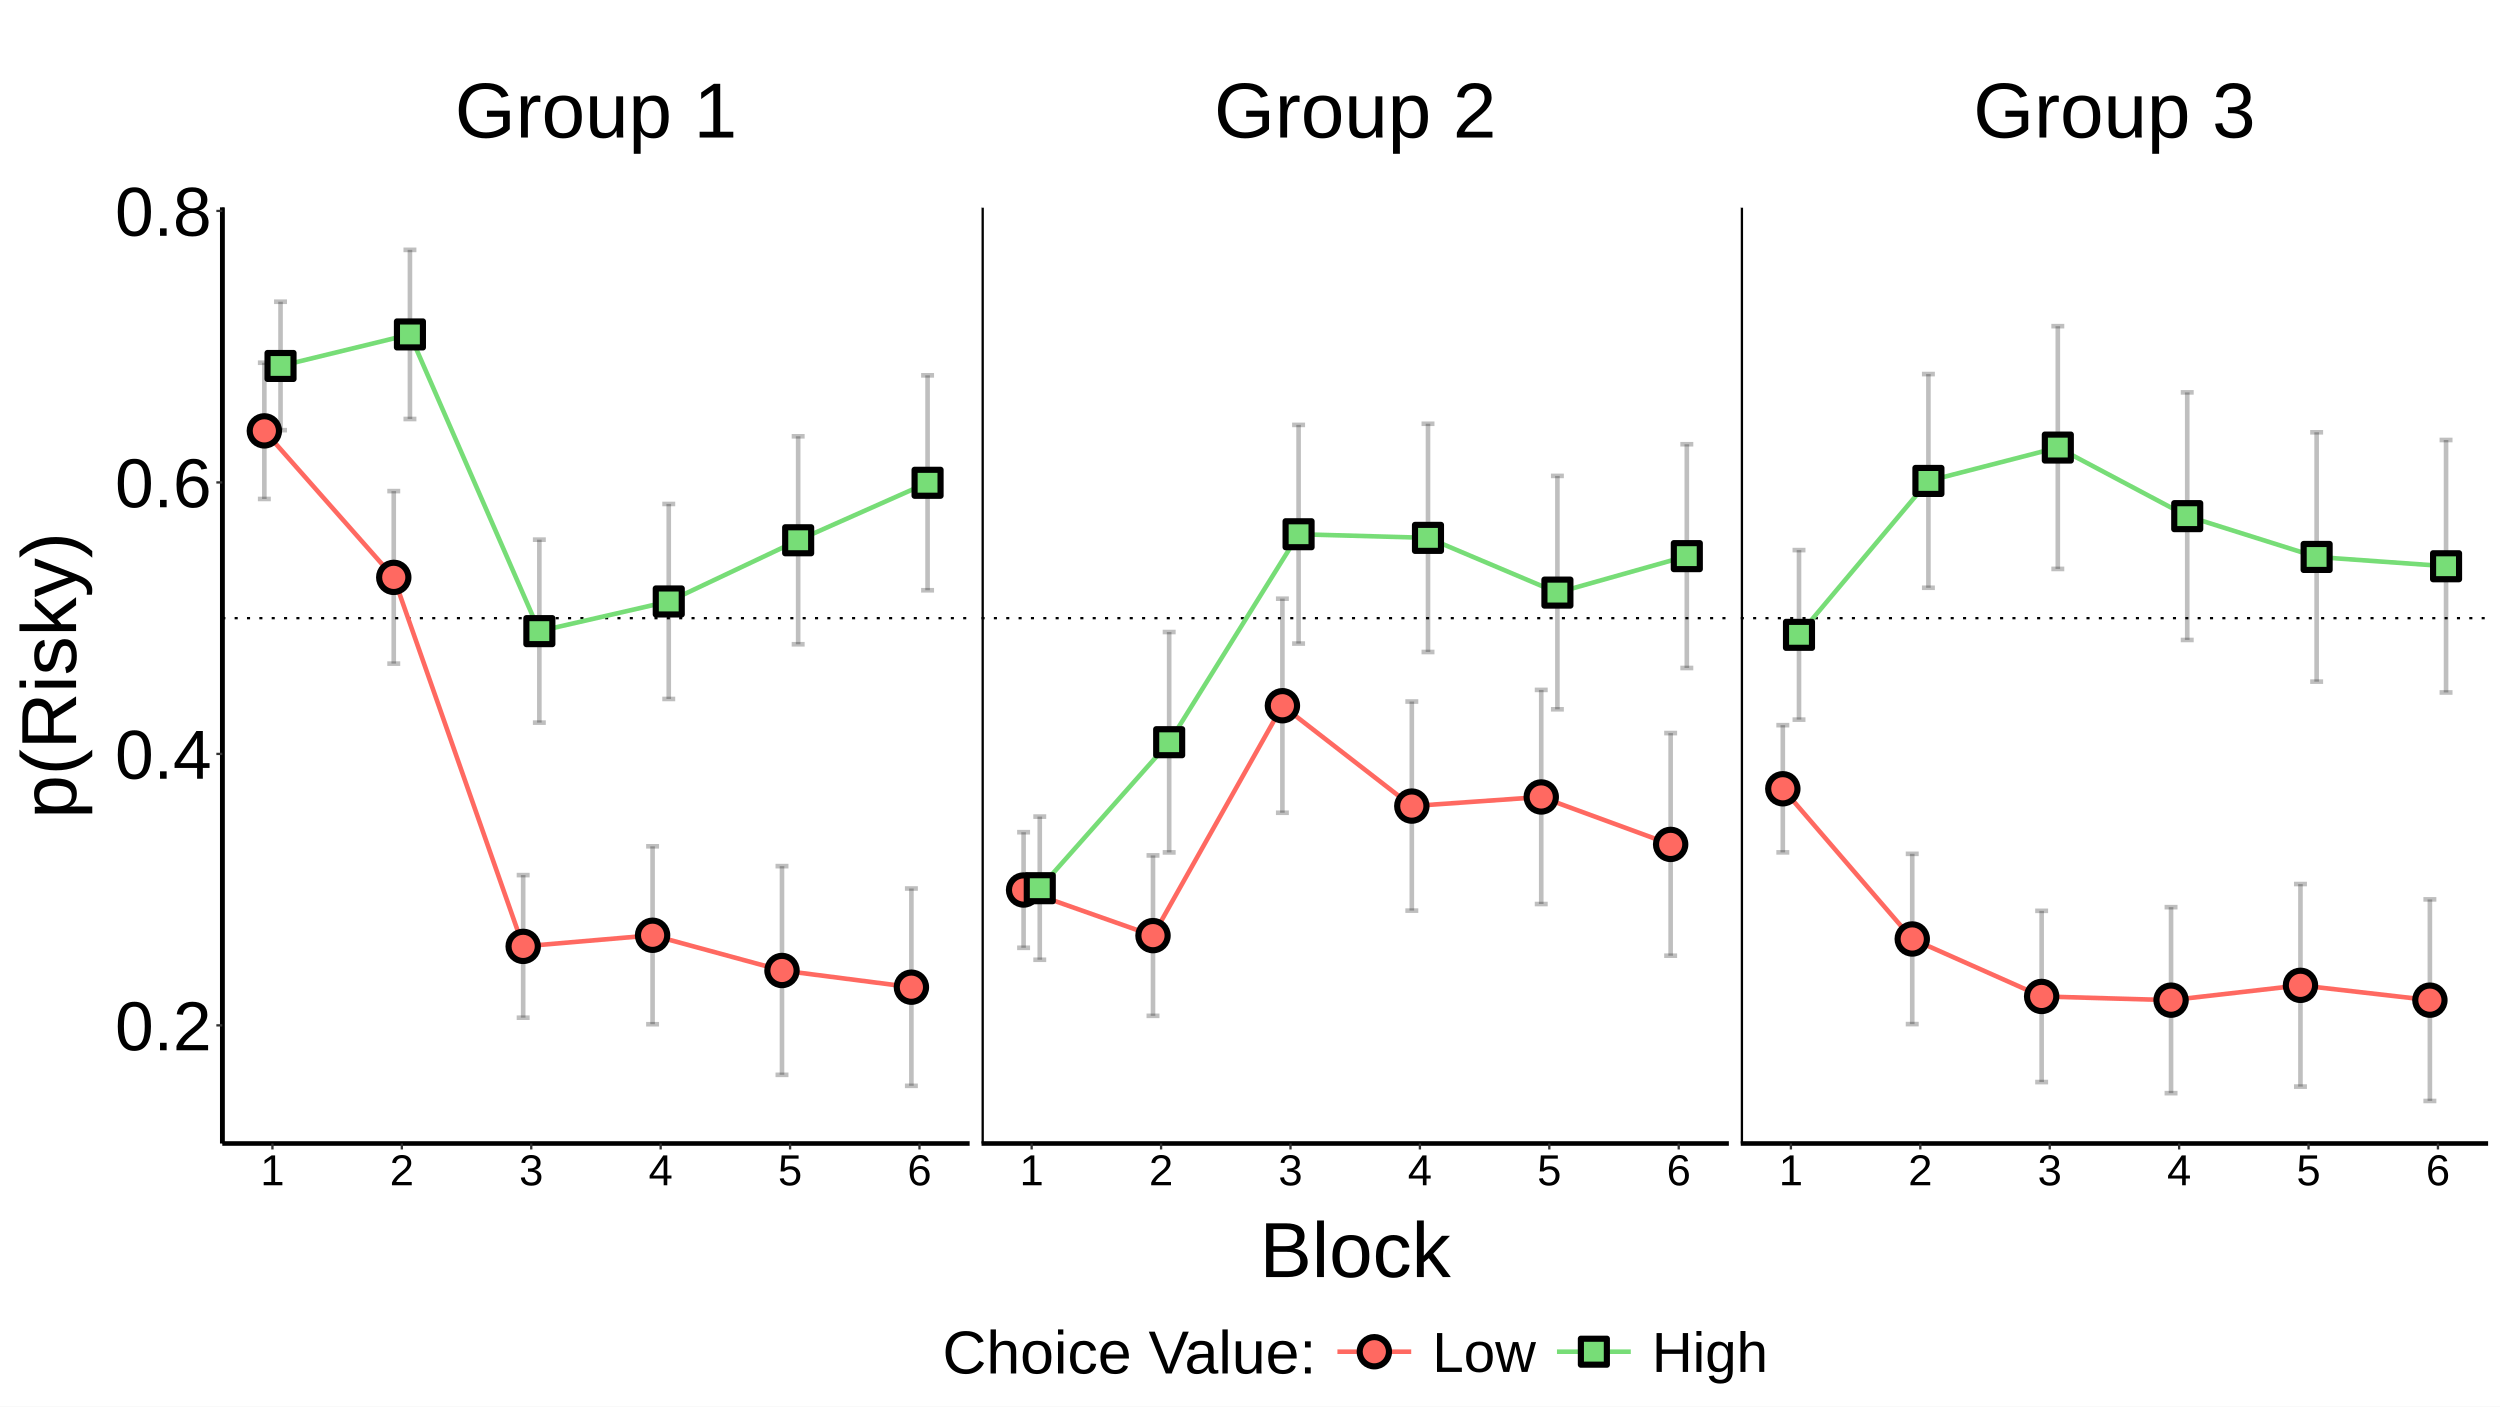
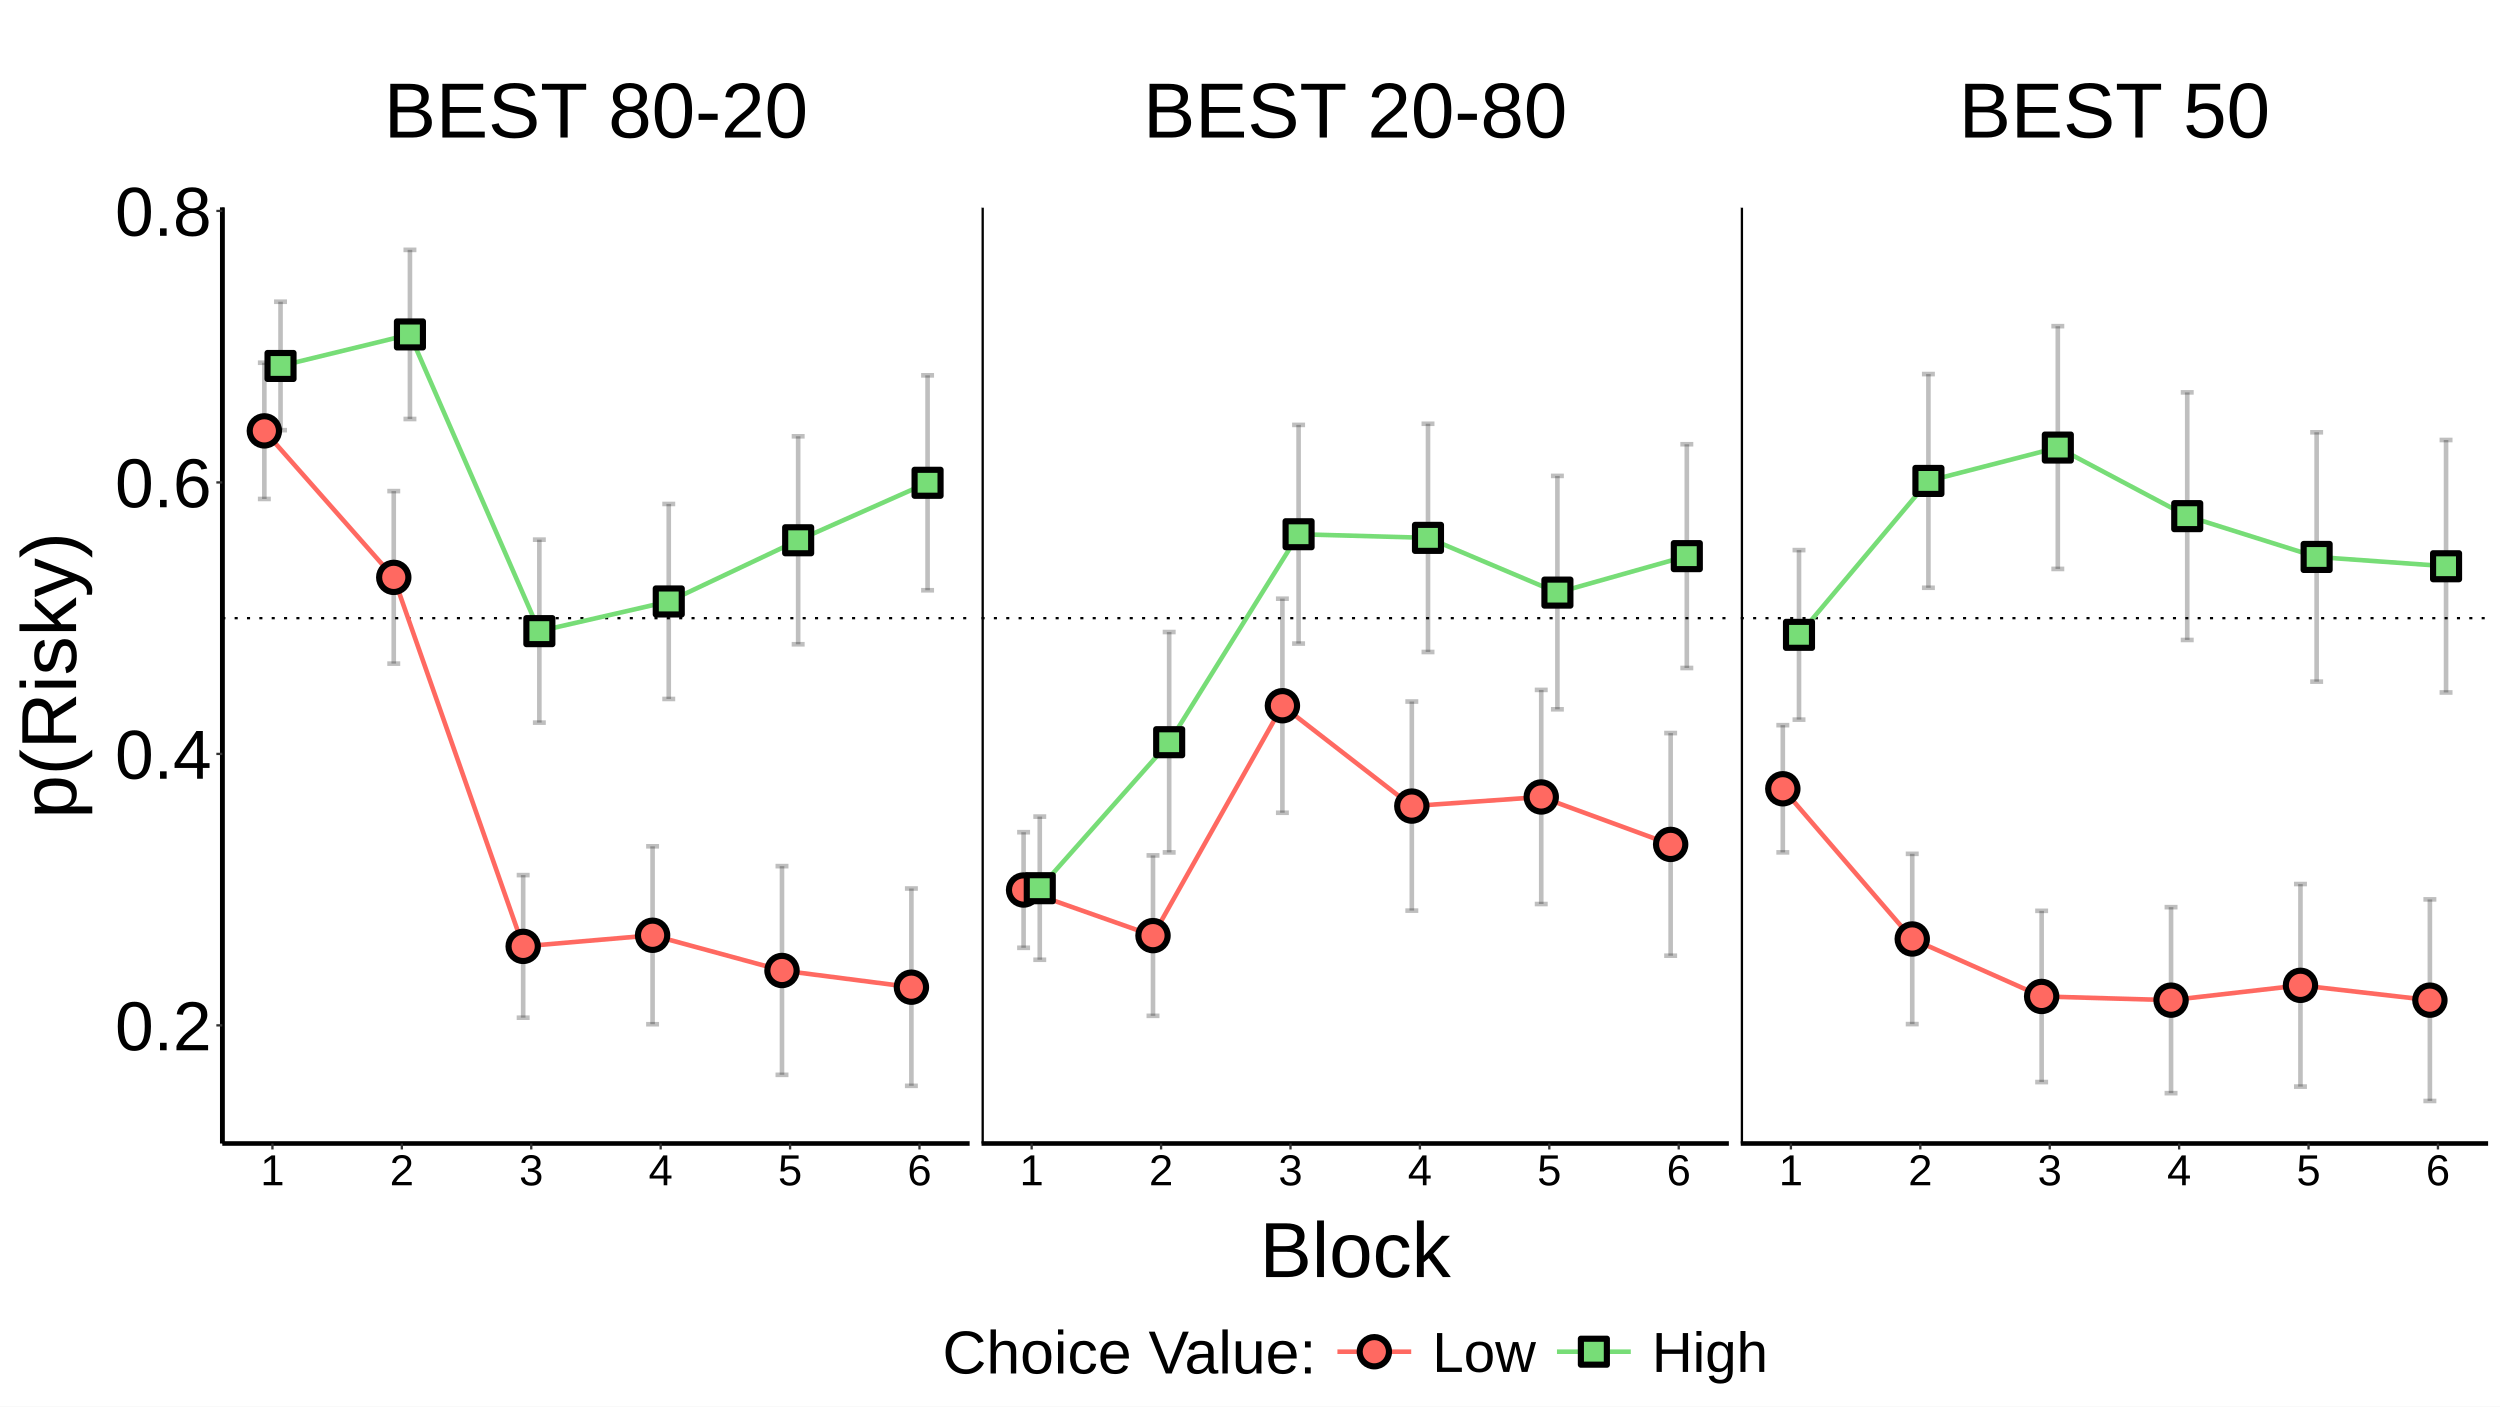
<svg xmlns="http://www.w3.org/2000/svg" class="svglite" width="1152.00pt" height="648.00pt" viewBox="0 0 1152.00 648.00">
  <defs>
    <style type="text/css">
    .svglite line, .svglite polyline, .svglite polygon, .svglite path, .svglite rect, .svglite circle {
      fill: none;
      stroke: #000000;
      stroke-linecap: round;
      stroke-linejoin: round;
      stroke-miterlimit: 10.00;
    }
    .svglite text {
      white-space: pre;
    }
  </style>
  </defs>
  <rect width="100%" height="100%" style="stroke: none; fill: #FFFFFF;" />
  <defs>
    <clipPath id="cpMC4wMHwxMTUyLjAwfDAuMDB8NjQ4LjAw">
      <rect x="0.00" y="0.00" width="1152.00" height="648.00" />
    </clipPath>
  </defs>
  <g clip-path="url(#cpMC4wMHwxMTUyLjAwfDAuMDB8NjQ4LjAw)">
    <rect x="0.00" y="0.00" width="1152.00" height="648.00" style="stroke-width: 1.07; stroke: #FFFFFF; fill: #FFFFFF;" />
  </g>
  <defs>
    <clipPath id="cpMTAyLjQzfDQ0Ni44MXw5NS41M3w1MjYuOTM=">
      <rect x="102.43" y="95.53" width="344.38" height="431.40" />
    </clipPath>
  </defs>
  <g clip-path="url(#cpMTAyLjQzfDQ0Ni44MXw5NS41M3w1MjYuOTM=)">
    <rect x="102.43" y="95.53" width="344.38" height="431.40" style="stroke-width: 1.07; stroke: none; fill: #FFFFFF;" />
    <line x1="102.43" y1="284.85" x2="446.81" y2="284.85" style="stroke-width: 1.07; stroke-dasharray: 1.42,4.27; stroke-linecap: butt;" />
    <polyline points="121.81,198.54 181.44,266.05 241.08,436.09 300.71,430.97 360.34,447.20 419.97,454.89 " style="stroke-width: 2.13; stroke: #FF6961; stroke-linecap: butt;" />
    <polyline points="129.27,168.63 188.90,154.11 248.53,290.83 308.16,277.16 367.79,248.96 427.43,222.47 " style="stroke-width: 2.13; stroke: #77DD77; stroke-linecap: butt;" />
    <polyline points="118.83,167.15 124.79,167.15 " style="stroke-width: 2.13; stroke: #000000; stroke-opacity: 0.25; stroke-linecap: butt;" />
    <polyline points="121.81,167.15 121.81,229.93 " style="stroke-width: 2.13; stroke: #000000; stroke-opacity: 0.25; stroke-linecap: butt;" />
    <polyline points="118.83,229.93 124.79,229.93 " style="stroke-width: 2.13; stroke: #000000; stroke-opacity: 0.25; stroke-linecap: butt;" />
    <polyline points="178.46,226.29 184.43,226.29 " style="stroke-width: 2.13; stroke: #000000; stroke-opacity: 0.25; stroke-linecap: butt;" />
    <polyline points="181.44,226.29 181.44,305.80 " style="stroke-width: 2.13; stroke: #000000; stroke-opacity: 0.25; stroke-linecap: butt;" />
    <polyline points="178.46,305.80 184.43,305.80 " style="stroke-width: 2.13; stroke: #000000; stroke-opacity: 0.25; stroke-linecap: butt;" />
    <polyline points="238.09,403.24 244.06,403.24 " style="stroke-width: 2.13; stroke: #000000; stroke-opacity: 0.25; stroke-linecap: butt;" />
    <polyline points="241.08,403.24 241.08,468.95 " style="stroke-width: 2.13; stroke: #000000; stroke-opacity: 0.25; stroke-linecap: butt;" />
    <polyline points="238.09,468.95 244.06,468.95 " style="stroke-width: 2.13; stroke: #000000; stroke-opacity: 0.25; stroke-linecap: butt;" />
    <polyline points="297.73,389.98 303.69,389.98 " style="stroke-width: 2.13; stroke: #000000; stroke-opacity: 0.25; stroke-linecap: butt;" />
    <polyline points="300.71,389.98 300.71,471.96 " style="stroke-width: 2.13; stroke: #000000; stroke-opacity: 0.25; stroke-linecap: butt;" />
    <polyline points="297.73,471.96 303.69,471.96 " style="stroke-width: 2.13; stroke: #000000; stroke-opacity: 0.25; stroke-linecap: butt;" />
    <polyline points="357.36,399.12 363.32,399.12 " style="stroke-width: 2.13; stroke: #000000; stroke-opacity: 0.25; stroke-linecap: butt;" />
    <polyline points="360.34,399.12 360.34,495.28 " style="stroke-width: 2.13; stroke: #000000; stroke-opacity: 0.25; stroke-linecap: butt;" />
    <polyline points="357.36,495.28 363.32,495.28 " style="stroke-width: 2.13; stroke: #000000; stroke-opacity: 0.25; stroke-linecap: butt;" />
    <polyline points="416.99,409.43 422.95,409.43 " style="stroke-width: 2.13; stroke: #000000; stroke-opacity: 0.25; stroke-linecap: butt;" />
    <polyline points="419.97,409.43 419.97,500.35 " style="stroke-width: 2.13; stroke: #000000; stroke-opacity: 0.25; stroke-linecap: butt;" />
    <polyline points="416.99,500.35 422.95,500.35 " style="stroke-width: 2.13; stroke: #000000; stroke-opacity: 0.25; stroke-linecap: butt;" />
    <polyline points="126.28,139.04 132.25,139.04 " style="stroke-width: 2.13; stroke: #000000; stroke-opacity: 0.25; stroke-linecap: butt;" />
    <polyline points="129.27,139.04 129.27,198.22 " style="stroke-width: 2.13; stroke: #000000; stroke-opacity: 0.25; stroke-linecap: butt;" />
    <polyline points="126.28,198.22 132.25,198.22 " style="stroke-width: 2.13; stroke: #000000; stroke-opacity: 0.25; stroke-linecap: butt;" />
    <polyline points="185.92,115.14 191.88,115.14 " style="stroke-width: 2.13; stroke: #000000; stroke-opacity: 0.25; stroke-linecap: butt;" />
    <polyline points="188.90,115.14 188.90,193.08 " style="stroke-width: 2.13; stroke: #000000; stroke-opacity: 0.25; stroke-linecap: butt;" />
    <polyline points="185.92,193.08 191.88,193.08 " style="stroke-width: 2.13; stroke: #000000; stroke-opacity: 0.25; stroke-linecap: butt;" />
    <polyline points="245.55,248.68 251.51,248.68 " style="stroke-width: 2.13; stroke: #000000; stroke-opacity: 0.25; stroke-linecap: butt;" />
    <polyline points="248.53,248.68 248.53,332.98 " style="stroke-width: 2.13; stroke: #000000; stroke-opacity: 0.25; stroke-linecap: butt;" />
    <polyline points="245.55,332.98 251.51,332.98 " style="stroke-width: 2.13; stroke: #000000; stroke-opacity: 0.25; stroke-linecap: butt;" />
    <polyline points="305.18,232.22 311.14,232.22 " style="stroke-width: 2.13; stroke: #000000; stroke-opacity: 0.25; stroke-linecap: butt;" />
    <polyline points="308.16,232.22 308.16,322.09 " style="stroke-width: 2.13; stroke: #000000; stroke-opacity: 0.25; stroke-linecap: butt;" />
    <polyline points="305.18,322.09 311.14,322.09 " style="stroke-width: 2.13; stroke: #000000; stroke-opacity: 0.25; stroke-linecap: butt;" />
    <polyline points="364.81,201.04 370.78,201.04 " style="stroke-width: 2.13; stroke: #000000; stroke-opacity: 0.25; stroke-linecap: butt;" />
    <polyline points="367.79,201.04 367.79,296.88 " style="stroke-width: 2.13; stroke: #000000; stroke-opacity: 0.25; stroke-linecap: butt;" />
    <polyline points="364.81,296.88 370.78,296.88 " style="stroke-width: 2.13; stroke: #000000; stroke-opacity: 0.25; stroke-linecap: butt;" />
    <polyline points="424.45,172.95 430.41,172.95 " style="stroke-width: 2.13; stroke: #000000; stroke-opacity: 0.25; stroke-linecap: butt;" />
    <polyline points="427.43,172.95 427.43,271.99 " style="stroke-width: 2.13; stroke: #000000; stroke-opacity: 0.25; stroke-linecap: butt;" />
    <polyline points="424.45,271.99 430.41,271.99 " style="stroke-width: 2.13; stroke: #000000; stroke-opacity: 0.25; stroke-linecap: butt;" />
    <circle cx="121.81" cy="198.54" r="6.75" style="stroke-width: 2.83; fill: #FF6961;" />
    <circle cx="181.44" cy="266.05" r="6.75" style="stroke-width: 2.83; fill: #FF6961;" />
    <circle cx="241.08" cy="436.09" r="6.75" style="stroke-width: 2.83; fill: #FF6961;" />
    <circle cx="300.71" cy="430.97" r="6.75" style="stroke-width: 2.83; fill: #FF6961;" />
    <circle cx="360.34" cy="447.20" r="6.75" style="stroke-width: 2.83; fill: #FF6961;" />
    <circle cx="419.97" cy="454.89" r="6.75" style="stroke-width: 2.83; fill: #FF6961;" />
    <rect x="123.28" y="162.65" width="11.97" height="11.97" style="stroke-width: 2.83; fill: #77DD77;" />
    <rect x="182.91" y="148.12" width="11.97" height="11.97" style="stroke-width: 2.83; fill: #77DD77;" />
    <rect x="242.55" y="284.84" width="11.97" height="11.97" style="stroke-width: 2.83; fill: #77DD77;" />
    <rect x="302.18" y="271.17" width="11.97" height="11.97" style="stroke-width: 2.83; fill: #77DD77;" />
    <rect x="361.81" y="242.97" width="11.97" height="11.97" style="stroke-width: 2.83; fill: #77DD77;" />
    <rect x="421.44" y="216.48" width="11.97" height="11.97" style="stroke-width: 2.83; fill: #77DD77;" />
    <line x1="102.43" y1="526.93" x2="102.43" y2="95.53" style="stroke-width: 2.13; stroke-linecap: butt;" />
  </g>
  <g clip-path="url(#cpMC4wMHwxMTUyLjAwfDAuMDB8NjQ4LjAw)">
</g>
  <defs>
    <clipPath id="cpNDUyLjI5fDc5Ni42Nnw5NS41M3w1MjYuOTM=">
      <rect x="452.29" y="95.53" width="344.38" height="431.40" />
    </clipPath>
  </defs>
  <g clip-path="url(#cpNDUyLjI5fDc5Ni42Nnw5NS41M3w1MjYuOTM=)">
    <rect x="452.29" y="95.53" width="344.38" height="431.40" style="stroke-width: 1.07; stroke: none; fill: #FFFFFF;" />
    <line x1="452.29" y1="284.85" x2="796.66" y2="284.85" style="stroke-width: 1.07; stroke-dasharray: 1.42,4.27; stroke-linecap: butt;" />
    <polyline points="471.67,410.11 531.30,431.13 590.93,325.20 650.56,371.44 710.20,367.24 769.83,389.10 " style="stroke-width: 2.13; stroke: #FF6961; stroke-linecap: butt;" />
    <polyline points="479.12,409.27 538.75,342.02 598.39,246.17 658.02,247.85 717.65,273.08 777.28,256.26 " style="stroke-width: 2.13; stroke: #77DD77; stroke-linecap: butt;" />
    <polyline points="468.69,383.48 474.65,383.48 " style="stroke-width: 2.13; stroke: #000000; stroke-opacity: 0.25; stroke-linecap: butt;" />
    <polyline points="471.67,383.48 471.67,436.75 " style="stroke-width: 2.13; stroke: #000000; stroke-opacity: 0.25; stroke-linecap: butt;" />
    <polyline points="468.69,436.75 474.65,436.75 " style="stroke-width: 2.13; stroke: #000000; stroke-opacity: 0.25; stroke-linecap: butt;" />
    <polyline points="528.32,394.17 534.28,394.17 " style="stroke-width: 2.13; stroke: #000000; stroke-opacity: 0.25; stroke-linecap: butt;" />
    <polyline points="531.30,394.17 531.30,468.10 " style="stroke-width: 2.13; stroke: #000000; stroke-opacity: 0.25; stroke-linecap: butt;" />
    <polyline points="528.32,468.10 534.28,468.10 " style="stroke-width: 2.13; stroke: #000000; stroke-opacity: 0.25; stroke-linecap: butt;" />
    <polyline points="587.95,275.88 593.91,275.88 " style="stroke-width: 2.13; stroke: #000000; stroke-opacity: 0.25; stroke-linecap: butt;" />
    <polyline points="590.93,275.88 590.93,374.52 " style="stroke-width: 2.13; stroke: #000000; stroke-opacity: 0.25; stroke-linecap: butt;" />
    <polyline points="587.95,374.52 593.91,374.52 " style="stroke-width: 2.13; stroke: #000000; stroke-opacity: 0.25; stroke-linecap: butt;" />
    <polyline points="647.58,323.27 653.55,323.27 " style="stroke-width: 2.13; stroke: #000000; stroke-opacity: 0.25; stroke-linecap: butt;" />
    <polyline points="650.56,323.27 650.56,419.61 " style="stroke-width: 2.13; stroke: #000000; stroke-opacity: 0.25; stroke-linecap: butt;" />
    <polyline points="647.58,419.61 653.55,419.61 " style="stroke-width: 2.13; stroke: #000000; stroke-opacity: 0.25; stroke-linecap: butt;" />
    <polyline points="707.22,317.91 713.18,317.91 " style="stroke-width: 2.13; stroke: #000000; stroke-opacity: 0.25; stroke-linecap: butt;" />
    <polyline points="710.20,317.91 710.20,416.57 " style="stroke-width: 2.13; stroke: #000000; stroke-opacity: 0.25; stroke-linecap: butt;" />
    <polyline points="707.22,416.57 713.18,416.57 " style="stroke-width: 2.13; stroke: #000000; stroke-opacity: 0.25; stroke-linecap: butt;" />
    <polyline points="766.85,337.80 772.81,337.80 " style="stroke-width: 2.13; stroke: #000000; stroke-opacity: 0.25; stroke-linecap: butt;" />
    <polyline points="769.83,337.80 769.83,440.39 " style="stroke-width: 2.13; stroke: #000000; stroke-opacity: 0.25; stroke-linecap: butt;" />
    <polyline points="766.85,440.39 772.81,440.39 " style="stroke-width: 2.13; stroke: #000000; stroke-opacity: 0.25; stroke-linecap: butt;" />
    <polyline points="476.14,376.29 482.10,376.29 " style="stroke-width: 2.13; stroke: #000000; stroke-opacity: 0.25; stroke-linecap: butt;" />
    <polyline points="479.12,376.29 479.12,442.26 " style="stroke-width: 2.13; stroke: #000000; stroke-opacity: 0.25; stroke-linecap: butt;" />
    <polyline points="476.14,442.26 482.10,442.26 " style="stroke-width: 2.13; stroke: #000000; stroke-opacity: 0.25; stroke-linecap: butt;" />
    <polyline points="535.77,291.24 541.74,291.24 " style="stroke-width: 2.13; stroke: #000000; stroke-opacity: 0.25; stroke-linecap: butt;" />
    <polyline points="538.75,291.24 538.75,392.79 " style="stroke-width: 2.13; stroke: #000000; stroke-opacity: 0.25; stroke-linecap: butt;" />
    <polyline points="535.77,392.79 541.74,392.79 " style="stroke-width: 2.13; stroke: #000000; stroke-opacity: 0.25; stroke-linecap: butt;" />
    <polyline points="595.40,195.79 601.37,195.79 " style="stroke-width: 2.13; stroke: #000000; stroke-opacity: 0.25; stroke-linecap: butt;" />
    <polyline points="598.39,195.79 598.39,296.56 " style="stroke-width: 2.13; stroke: #000000; stroke-opacity: 0.25; stroke-linecap: butt;" />
    <polyline points="595.40,296.56 601.37,296.56 " style="stroke-width: 2.13; stroke: #000000; stroke-opacity: 0.25; stroke-linecap: butt;" />
    <polyline points="655.04,195.27 661.00,195.27 " style="stroke-width: 2.13; stroke: #000000; stroke-opacity: 0.25; stroke-linecap: butt;" />
    <polyline points="658.02,195.27 658.02,300.44 " style="stroke-width: 2.13; stroke: #000000; stroke-opacity: 0.25; stroke-linecap: butt;" />
    <polyline points="655.04,300.44 661.00,300.44 " style="stroke-width: 2.13; stroke: #000000; stroke-opacity: 0.25; stroke-linecap: butt;" />
    <polyline points="714.67,219.30 720.63,219.30 " style="stroke-width: 2.13; stroke: #000000; stroke-opacity: 0.25; stroke-linecap: butt;" />
    <polyline points="717.65,219.30 717.65,326.85 " style="stroke-width: 2.13; stroke: #000000; stroke-opacity: 0.25; stroke-linecap: butt;" />
    <polyline points="714.67,326.85 720.63,326.85 " style="stroke-width: 2.13; stroke: #000000; stroke-opacity: 0.25; stroke-linecap: butt;" />
    <polyline points="774.30,204.71 780.27,204.71 " style="stroke-width: 2.13; stroke: #000000; stroke-opacity: 0.25; stroke-linecap: butt;" />
    <polyline points="777.28,204.71 777.28,307.82 " style="stroke-width: 2.13; stroke: #000000; stroke-opacity: 0.25; stroke-linecap: butt;" />
    <polyline points="774.30,307.82 780.27,307.82 " style="stroke-width: 2.13; stroke: #000000; stroke-opacity: 0.25; stroke-linecap: butt;" />
    <circle cx="471.67" cy="410.11" r="6.75" style="stroke-width: 2.83; fill: #FF6961;" />
    <circle cx="531.30" cy="431.13" r="6.75" style="stroke-width: 2.83; fill: #FF6961;" />
    <circle cx="590.93" cy="325.20" r="6.75" style="stroke-width: 2.83; fill: #FF6961;" />
    <circle cx="650.56" cy="371.44" r="6.75" style="stroke-width: 2.83; fill: #FF6961;" />
    <circle cx="710.20" cy="367.24" r="6.75" style="stroke-width: 2.83; fill: #FF6961;" />
    <circle cx="769.83" cy="389.10" r="6.75" style="stroke-width: 2.83; fill: #FF6961;" />
    <rect x="473.14" y="403.29" width="11.97" height="11.97" style="stroke-width: 2.83; fill: #77DD77;" />
    <rect x="532.77" y="336.03" width="11.97" height="11.97" style="stroke-width: 2.83; fill: #77DD77;" />
    <rect x="592.40" y="240.19" width="11.97" height="11.97" style="stroke-width: 2.83; fill: #77DD77;" />
    <rect x="652.03" y="241.87" width="11.97" height="11.97" style="stroke-width: 2.83; fill: #77DD77;" />
    <rect x="711.67" y="267.09" width="11.97" height="11.97" style="stroke-width: 2.83; fill: #77DD77;" />
    <rect x="771.30" y="250.28" width="11.97" height="11.97" style="stroke-width: 2.83; fill: #77DD77;" />
    <line x1="452.29" y1="526.93" x2="452.29" y2="95.53" style="stroke-width: 2.13; stroke-linecap: butt;" />
  </g>
  <g clip-path="url(#cpMC4wMHwxMTUyLjAwfDAuMDB8NjQ4LjAw)">
</g>
  <defs>
    <clipPath id="cpODAyLjE0fDExNDYuNTJ8OTUuNTN8NTI2Ljkz">
      <rect x="802.14" y="95.53" width="344.38" height="431.40" />
    </clipPath>
  </defs>
  <g clip-path="url(#cpODAyLjE0fDExNDYuNTJ8OTUuNTN8NTI2Ljkz)">
    <rect x="802.14" y="95.53" width="344.38" height="431.40" style="stroke-width: 1.07; stroke: none; fill: #FFFFFF;" />
    <line x1="802.14" y1="284.85" x2="1146.52" y2="284.85" style="stroke-width: 1.07; stroke-dasharray: 1.42,4.27; stroke-linecap: butt;" />
    <polyline points="821.52,363.46 881.16,432.68 940.79,459.16 1000.42,460.87 1060.05,454.04 1119.69,460.87 " style="stroke-width: 2.13; stroke: #FF6961; stroke-linecap: butt;" />
    <polyline points="828.98,292.54 888.61,221.61 948.24,206.23 1007.88,237.85 1067.51,256.65 1127.14,260.92 " style="stroke-width: 2.13; stroke: #77DD77; stroke-linecap: butt;" />
    <polyline points="818.54,334.15 824.51,334.15 " style="stroke-width: 2.13; stroke: #000000; stroke-opacity: 0.25; stroke-linecap: butt;" />
    <polyline points="821.52,334.15 821.52,392.77 " style="stroke-width: 2.13; stroke: #000000; stroke-opacity: 0.25; stroke-linecap: butt;" />
    <polyline points="818.54,392.77 824.51,392.77 " style="stroke-width: 2.13; stroke: #000000; stroke-opacity: 0.25; stroke-linecap: butt;" />
    <polyline points="878.17,393.44 884.14,393.44 " style="stroke-width: 2.13; stroke: #000000; stroke-opacity: 0.25; stroke-linecap: butt;" />
    <polyline points="881.16,393.44 881.16,471.91 " style="stroke-width: 2.13; stroke: #000000; stroke-opacity: 0.25; stroke-linecap: butt;" />
    <polyline points="878.17,471.91 884.14,471.91 " style="stroke-width: 2.13; stroke: #000000; stroke-opacity: 0.25; stroke-linecap: butt;" />
    <polyline points="937.81,419.72 943.77,419.72 " style="stroke-width: 2.13; stroke: #000000; stroke-opacity: 0.25; stroke-linecap: butt;" />
    <polyline points="940.79,419.72 940.79,498.61 " style="stroke-width: 2.13; stroke: #000000; stroke-opacity: 0.25; stroke-linecap: butt;" />
    <polyline points="937.81,498.61 943.77,498.61 " style="stroke-width: 2.13; stroke: #000000; stroke-opacity: 0.25; stroke-linecap: butt;" />
    <polyline points="997.44,418.02 1003.40,418.02 " style="stroke-width: 2.13; stroke: #000000; stroke-opacity: 0.25; stroke-linecap: butt;" />
    <polyline points="1000.42,418.02 1000.42,503.73 " style="stroke-width: 2.13; stroke: #000000; stroke-opacity: 0.25; stroke-linecap: butt;" />
    <polyline points="997.44,503.73 1003.40,503.73 " style="stroke-width: 2.13; stroke: #000000; stroke-opacity: 0.25; stroke-linecap: butt;" />
    <polyline points="1057.07,407.37 1063.04,407.37 " style="stroke-width: 2.13; stroke: #000000; stroke-opacity: 0.25; stroke-linecap: butt;" />
    <polyline points="1060.05,407.37 1060.05,500.71 " style="stroke-width: 2.13; stroke: #000000; stroke-opacity: 0.25; stroke-linecap: butt;" />
    <polyline points="1057.07,500.71 1063.04,500.71 " style="stroke-width: 2.13; stroke: #000000; stroke-opacity: 0.25; stroke-linecap: butt;" />
    <polyline points="1116.70,414.43 1122.67,414.43 " style="stroke-width: 2.13; stroke: #000000; stroke-opacity: 0.25; stroke-linecap: butt;" />
    <polyline points="1119.69,414.43 1119.69,507.32 " style="stroke-width: 2.13; stroke: #000000; stroke-opacity: 0.25; stroke-linecap: butt;" />
    <polyline points="1116.70,507.32 1122.67,507.32 " style="stroke-width: 2.13; stroke: #000000; stroke-opacity: 0.25; stroke-linecap: butt;" />
    <polyline points="826.00,253.48 831.96,253.48 " style="stroke-width: 2.13; stroke: #000000; stroke-opacity: 0.25; stroke-linecap: butt;" />
    <polyline points="828.98,253.48 828.98,331.60 " style="stroke-width: 2.13; stroke: #000000; stroke-opacity: 0.25; stroke-linecap: butt;" />
    <polyline points="826.00,331.60 831.96,331.60 " style="stroke-width: 2.13; stroke: #000000; stroke-opacity: 0.25; stroke-linecap: butt;" />
    <polyline points="885.63,172.37 891.59,172.37 " style="stroke-width: 2.13; stroke: #000000; stroke-opacity: 0.25; stroke-linecap: butt;" />
    <polyline points="888.61,172.37 888.61,270.85 " style="stroke-width: 2.13; stroke: #000000; stroke-opacity: 0.25; stroke-linecap: butt;" />
    <polyline points="885.63,270.85 891.59,270.85 " style="stroke-width: 2.13; stroke: #000000; stroke-opacity: 0.25; stroke-linecap: butt;" />
    <polyline points="945.26,150.30 951.22,150.30 " style="stroke-width: 2.13; stroke: #000000; stroke-opacity: 0.25; stroke-linecap: butt;" />
    <polyline points="948.24,150.30 948.24,262.16 " style="stroke-width: 2.13; stroke: #000000; stroke-opacity: 0.25; stroke-linecap: butt;" />
    <polyline points="945.26,262.16 951.22,262.16 " style="stroke-width: 2.13; stroke: #000000; stroke-opacity: 0.25; stroke-linecap: butt;" />
    <polyline points="1004.89,180.81 1010.86,180.81 " style="stroke-width: 2.13; stroke: #000000; stroke-opacity: 0.25; stroke-linecap: butt;" />
    <polyline points="1007.88,180.81 1007.88,294.89 " style="stroke-width: 2.13; stroke: #000000; stroke-opacity: 0.25; stroke-linecap: butt;" />
    <polyline points="1004.89,294.89 1010.86,294.89 " style="stroke-width: 2.13; stroke: #000000; stroke-opacity: 0.25; stroke-linecap: butt;" />
    <polyline points="1064.53,199.20 1070.49,199.20 " style="stroke-width: 2.13; stroke: #000000; stroke-opacity: 0.25; stroke-linecap: butt;" />
    <polyline points="1067.51,199.20 1067.51,314.10 " style="stroke-width: 2.13; stroke: #000000; stroke-opacity: 0.25; stroke-linecap: butt;" />
    <polyline points="1064.53,314.10 1070.49,314.10 " style="stroke-width: 2.13; stroke: #000000; stroke-opacity: 0.25; stroke-linecap: butt;" />
    <polyline points="1124.16,202.75 1130.12,202.75 " style="stroke-width: 2.13; stroke: #000000; stroke-opacity: 0.25; stroke-linecap: butt;" />
    <polyline points="1127.14,202.75 1127.14,319.09 " style="stroke-width: 2.13; stroke: #000000; stroke-opacity: 0.25; stroke-linecap: butt;" />
    <polyline points="1124.16,319.09 1130.12,319.09 " style="stroke-width: 2.13; stroke: #000000; stroke-opacity: 0.25; stroke-linecap: butt;" />
    <circle cx="821.52" cy="363.46" r="6.75" style="stroke-width: 2.83; fill: #FF6961;" />
    <circle cx="881.16" cy="432.68" r="6.75" style="stroke-width: 2.83; fill: #FF6961;" />
    <circle cx="940.79" cy="459.16" r="6.75" style="stroke-width: 2.83; fill: #FF6961;" />
    <circle cx="1000.42" cy="460.87" r="6.75" style="stroke-width: 2.83; fill: #FF6961;" />
    <circle cx="1060.05" cy="454.04" r="6.75" style="stroke-width: 2.83; fill: #FF6961;" />
    <circle cx="1119.69" cy="460.87" r="6.75" style="stroke-width: 2.83; fill: #FF6961;" />
    <rect x="822.99" y="286.55" width="11.97" height="11.97" style="stroke-width: 2.83; fill: #77DD77;" />
    <rect x="882.63" y="215.63" width="11.97" height="11.97" style="stroke-width: 2.83; fill: #77DD77;" />
    <rect x="942.26" y="200.25" width="11.97" height="11.97" style="stroke-width: 2.83; fill: #77DD77;" />
    <rect x="1001.89" y="231.86" width="11.97" height="11.97" style="stroke-width: 2.83; fill: #77DD77;" />
    <rect x="1061.52" y="250.66" width="11.97" height="11.97" style="stroke-width: 2.83; fill: #77DD77;" />
    <rect x="1121.16" y="254.94" width="11.97" height="11.97" style="stroke-width: 2.83; fill: #77DD77;" />
    <line x1="802.14" y1="526.93" x2="802.14" y2="95.53" style="stroke-width: 2.13; stroke-linecap: butt;" />
  </g>
  <g clip-path="url(#cpMC4wMHwxMTUyLjAwfDAuMDB8NjQ4LjAw)">
</g>
  <defs>
    <clipPath id="cpMTAyLjQzfDQ0Ni44MXw1LjQ4fDk1LjUz">
      <rect x="102.43" y="5.48" width="344.38" height="90.05" />
    </clipPath>
  </defs>
  <g clip-path="url(#cpMTAyLjQzfDQ0Ni44MXw1LjQ4fDk1LjUz)">
    <rect x="102.43" y="5.48" width="344.38" height="90.05" style="stroke-width: 1.07; stroke: #FFFFFF; fill: #FFFFFF;" />
-     <text x="274.62" y="63.39" text-anchor="middle" style="font-size: 36.00px; font-family: &quot;Arial&quot;;" textLength="130.08px" lengthAdjust="spacingAndGlyphs">Group 1</text>
+     <text x="274.62" y="63.39" text-anchor="middle" style="font-size: 36.00px; font-family: &quot;Arial&quot;;" textLength="195.46px" lengthAdjust="spacingAndGlyphs">BEST 80-20</text>
  </g>
  <g clip-path="url(#cpMC4wMHwxMTUyLjAwfDAuMDB8NjQ4LjAw)">
</g>
  <defs>
    <clipPath id="cpNDUyLjI5fDc5Ni42Nnw1LjQ4fDk1LjUz">
      <rect x="452.29" y="5.48" width="344.38" height="90.05" />
    </clipPath>
  </defs>
  <g clip-path="url(#cpNDUyLjI5fDc5Ni42Nnw1LjQ4fDk1LjUz)">
    <rect x="452.29" y="5.48" width="344.38" height="90.05" style="stroke-width: 1.07; stroke: #FFFFFF; fill: #FFFFFF;" />
-     <text x="624.48" y="63.39" text-anchor="middle" style="font-size: 36.00px; font-family: &quot;Arial&quot;;" textLength="130.08px" lengthAdjust="spacingAndGlyphs">Group 2</text>
+     <text x="624.48" y="63.39" text-anchor="middle" style="font-size: 36.00px; font-family: &quot;Arial&quot;;" textLength="195.46px" lengthAdjust="spacingAndGlyphs">BEST 20-80</text>
  </g>
  <g clip-path="url(#cpMC4wMHwxMTUyLjAwfDAuMDB8NjQ4LjAw)">
</g>
  <defs>
    <clipPath id="cpODAyLjE0fDExNDYuNTJ8NS40OHw5NS41Mw==">
      <rect x="802.14" y="5.48" width="344.38" height="90.05" />
    </clipPath>
  </defs>
  <g clip-path="url(#cpODAyLjE0fDExNDYuNTJ8NS40OHw5NS41Mw==)">
    <rect x="802.14" y="5.48" width="344.38" height="90.05" style="stroke-width: 1.07; stroke: #FFFFFF; fill: #FFFFFF;" />
-     <text x="974.33" y="63.39" text-anchor="middle" style="font-size: 36.00px; font-family: &quot;Arial&quot;;" textLength="130.08px" lengthAdjust="spacingAndGlyphs">Group 3</text>
+     <text x="974.33" y="63.39" text-anchor="middle" style="font-size: 36.00px; font-family: &quot;Arial&quot;;" textLength="143.42px" lengthAdjust="spacingAndGlyphs">BEST 50</text>
  </g>
  <g clip-path="url(#cpMC4wMHwxMTUyLjAwfDAuMDB8NjQ4LjAw)">
    <polyline points="102.43,526.93 446.81,526.93 " style="stroke-width: 2.13; stroke-linecap: butt;" />
    <polyline points="125.54,529.67 125.54,526.93 " style="stroke-width: 1.07; stroke: #333333; stroke-linecap: butt;" />
    <polyline points="185.17,529.67 185.17,526.93 " style="stroke-width: 1.07; stroke: #333333; stroke-linecap: butt;" />
    <polyline points="244.80,529.67 244.80,526.93 " style="stroke-width: 1.07; stroke: #333333; stroke-linecap: butt;" />
    <polyline points="304.44,529.67 304.44,526.93 " style="stroke-width: 1.07; stroke: #333333; stroke-linecap: butt;" />
    <polyline points="364.07,529.67 364.07,526.93 " style="stroke-width: 1.07; stroke: #333333; stroke-linecap: butt;" />
    <polyline points="423.70,529.67 423.70,526.93 " style="stroke-width: 1.07; stroke: #333333; stroke-linecap: butt;" />
    <text x="125.54" y="546.18" text-anchor="middle" style="font-size: 20.00px; font-family: &quot;Arial&quot;;" textLength="11.12px" lengthAdjust="spacingAndGlyphs">1</text>
    <text x="185.17" y="546.18" text-anchor="middle" style="font-size: 20.00px; font-family: &quot;Arial&quot;;" textLength="11.12px" lengthAdjust="spacingAndGlyphs">2</text>
    <text x="244.80" y="546.18" text-anchor="middle" style="font-size: 20.00px; font-family: &quot;Arial&quot;;" textLength="11.12px" lengthAdjust="spacingAndGlyphs">3</text>
    <text x="304.44" y="546.18" text-anchor="middle" style="font-size: 20.00px; font-family: &quot;Arial&quot;;" textLength="11.12px" lengthAdjust="spacingAndGlyphs">4</text>
    <text x="364.07" y="546.18" text-anchor="middle" style="font-size: 20.00px; font-family: &quot;Arial&quot;;" textLength="11.12px" lengthAdjust="spacingAndGlyphs">5</text>
    <text x="423.70" y="546.18" text-anchor="middle" style="font-size: 20.00px; font-family: &quot;Arial&quot;;" textLength="11.12px" lengthAdjust="spacingAndGlyphs">6</text>
    <polyline points="452.29,526.93 796.66,526.93 " style="stroke-width: 2.13; stroke-linecap: butt;" />
    <polyline points="475.39,529.67 475.39,526.93 " style="stroke-width: 1.07; stroke: #333333; stroke-linecap: butt;" />
    <polyline points="535.03,529.67 535.03,526.93 " style="stroke-width: 1.07; stroke: #333333; stroke-linecap: butt;" />
    <polyline points="594.66,529.67 594.66,526.93 " style="stroke-width: 1.07; stroke: #333333; stroke-linecap: butt;" />
    <polyline points="654.29,529.67 654.29,526.93 " style="stroke-width: 1.07; stroke: #333333; stroke-linecap: butt;" />
    <polyline points="713.92,529.67 713.92,526.93 " style="stroke-width: 1.07; stroke: #333333; stroke-linecap: butt;" />
    <polyline points="773.56,529.67 773.56,526.93 " style="stroke-width: 1.07; stroke: #333333; stroke-linecap: butt;" />
    <text x="475.39" y="546.18" text-anchor="middle" style="font-size: 20.00px; font-family: &quot;Arial&quot;;" textLength="11.12px" lengthAdjust="spacingAndGlyphs">1</text>
    <text x="535.03" y="546.18" text-anchor="middle" style="font-size: 20.00px; font-family: &quot;Arial&quot;;" textLength="11.12px" lengthAdjust="spacingAndGlyphs">2</text>
    <text x="594.66" y="546.18" text-anchor="middle" style="font-size: 20.00px; font-family: &quot;Arial&quot;;" textLength="11.12px" lengthAdjust="spacingAndGlyphs">3</text>
    <text x="654.29" y="546.18" text-anchor="middle" style="font-size: 20.00px; font-family: &quot;Arial&quot;;" textLength="11.12px" lengthAdjust="spacingAndGlyphs">4</text>
    <text x="713.92" y="546.18" text-anchor="middle" style="font-size: 20.00px; font-family: &quot;Arial&quot;;" textLength="11.12px" lengthAdjust="spacingAndGlyphs">5</text>
    <text x="773.56" y="546.18" text-anchor="middle" style="font-size: 20.00px; font-family: &quot;Arial&quot;;" textLength="11.12px" lengthAdjust="spacingAndGlyphs">6</text>
    <polyline points="802.14,526.93 1146.52,526.93 " style="stroke-width: 2.13; stroke-linecap: butt;" />
    <polyline points="825.25,529.67 825.25,526.93 " style="stroke-width: 1.07; stroke: #333333; stroke-linecap: butt;" />
    <polyline points="884.88,529.67 884.88,526.93 " style="stroke-width: 1.07; stroke: #333333; stroke-linecap: butt;" />
    <polyline points="944.52,529.67 944.52,526.93 " style="stroke-width: 1.07; stroke: #333333; stroke-linecap: butt;" />
    <polyline points="1004.15,529.67 1004.15,526.93 " style="stroke-width: 1.07; stroke: #333333; stroke-linecap: butt;" />
    <polyline points="1063.78,529.67 1063.78,526.93 " style="stroke-width: 1.07; stroke: #333333; stroke-linecap: butt;" />
    <polyline points="1123.41,529.67 1123.41,526.93 " style="stroke-width: 1.07; stroke: #333333; stroke-linecap: butt;" />
    <text x="825.25" y="546.18" text-anchor="middle" style="font-size: 20.00px; font-family: &quot;Arial&quot;;" textLength="11.12px" lengthAdjust="spacingAndGlyphs">1</text>
    <text x="884.88" y="546.18" text-anchor="middle" style="font-size: 20.00px; font-family: &quot;Arial&quot;;" textLength="11.12px" lengthAdjust="spacingAndGlyphs">2</text>
    <text x="944.52" y="546.18" text-anchor="middle" style="font-size: 20.00px; font-family: &quot;Arial&quot;;" textLength="11.12px" lengthAdjust="spacingAndGlyphs">3</text>
    <text x="1004.15" y="546.18" text-anchor="middle" style="font-size: 20.00px; font-family: &quot;Arial&quot;;" textLength="11.12px" lengthAdjust="spacingAndGlyphs">4</text>
    <text x="1063.78" y="546.18" text-anchor="middle" style="font-size: 20.00px; font-family: &quot;Arial&quot;;" textLength="11.12px" lengthAdjust="spacingAndGlyphs">5</text>
    <text x="1123.41" y="546.18" text-anchor="middle" style="font-size: 20.00px; font-family: &quot;Arial&quot;;" textLength="11.12px" lengthAdjust="spacingAndGlyphs">6</text>
    <polyline points="102.43,526.93 102.43,95.53 " style="stroke-width: 2.13; stroke-linecap: butt;" />
    <text x="97.50" y="483.95" text-anchor="end" style="font-size: 32.00px; font-family: &quot;Arial&quot;;" textLength="44.49px" lengthAdjust="spacingAndGlyphs">0.2</text>
    <text x="97.50" y="358.85" text-anchor="end" style="font-size: 32.00px; font-family: &quot;Arial&quot;;" textLength="44.49px" lengthAdjust="spacingAndGlyphs">0.4</text>
    <text x="97.50" y="233.75" text-anchor="end" style="font-size: 32.00px; font-family: &quot;Arial&quot;;" textLength="44.49px" lengthAdjust="spacingAndGlyphs">0.6</text>
    <text x="97.50" y="108.65" text-anchor="end" style="font-size: 32.00px; font-family: &quot;Arial&quot;;" textLength="44.49px" lengthAdjust="spacingAndGlyphs">0.8</text>
    <polyline points="99.69,472.49 102.43,472.49 " style="stroke-width: 1.07; stroke: #333333; stroke-linecap: butt;" />
    <polyline points="99.69,347.40 102.43,347.40 " style="stroke-width: 1.07; stroke: #333333; stroke-linecap: butt;" />
    <polyline points="99.69,222.30 102.43,222.30 " style="stroke-width: 1.07; stroke: #333333; stroke-linecap: butt;" />
    <polyline points="99.69,97.20 102.43,97.20 " style="stroke-width: 1.07; stroke: #333333; stroke-linecap: butt;" />
    <text x="624.48" y="588.47" text-anchor="middle" style="font-size: 36.00px; font-family: &quot;Arial&quot;;" textLength="88.03px" lengthAdjust="spacingAndGlyphs">Block</text>
    <text transform="translate(35.05,311.23) rotate(-90)" text-anchor="middle" style="font-size: 36.00px; font-family: &quot;Arial&quot;;" textLength="132.00px" lengthAdjust="spacingAndGlyphs">p(Risky)</text>
    <rect x="428.81" y="603.22" width="391.34" height="39.31" style="stroke-width: 0.75; stroke: #FFFFFF; fill: #FFFFFF;" />
    <text x="520.42" y="632.89" text-anchor="middle" style="font-size: 28.00px; font-family: &quot;Arial&quot;;" textLength="172.26px" lengthAdjust="spacingAndGlyphs">Choice Value:</text>
    <rect x="612.03" y="608.69" width="42.52" height="28.35" style="stroke-width: 1.07; stroke: none; fill: #FFFFFF;" />
    <line x1="616.28" y1="622.87" x2="650.29" y2="622.87" style="stroke-width: 2.13; stroke: #FF6961; stroke-linecap: butt;" />
    <circle cx="633.29" cy="622.87" r="6.75" style="stroke-width: 2.83; fill: #FF6961;" />
    <rect x="713.20" y="608.69" width="42.52" height="28.35" style="stroke-width: 1.07; stroke: none; fill: #FFFFFF;" />
    <line x1="717.45" y1="622.87" x2="751.47" y2="622.87" style="stroke-width: 2.13; stroke: #77DD77; stroke-linecap: butt;" />
    <rect x="728.47" y="616.88" width="11.97" height="11.97" style="stroke-width: 2.83; fill: #77DD77;" />
    <text x="660.03" y="632.17" style="font-size: 26.00px; font-family: &quot;Arial&quot;;" textLength="47.69px" lengthAdjust="spacingAndGlyphs">Low</text>
    <text x="761.20" y="632.17" style="font-size: 26.00px; font-family: &quot;Arial&quot;;" textLength="53.47px" lengthAdjust="spacingAndGlyphs">High</text>
  </g>
</svg>
